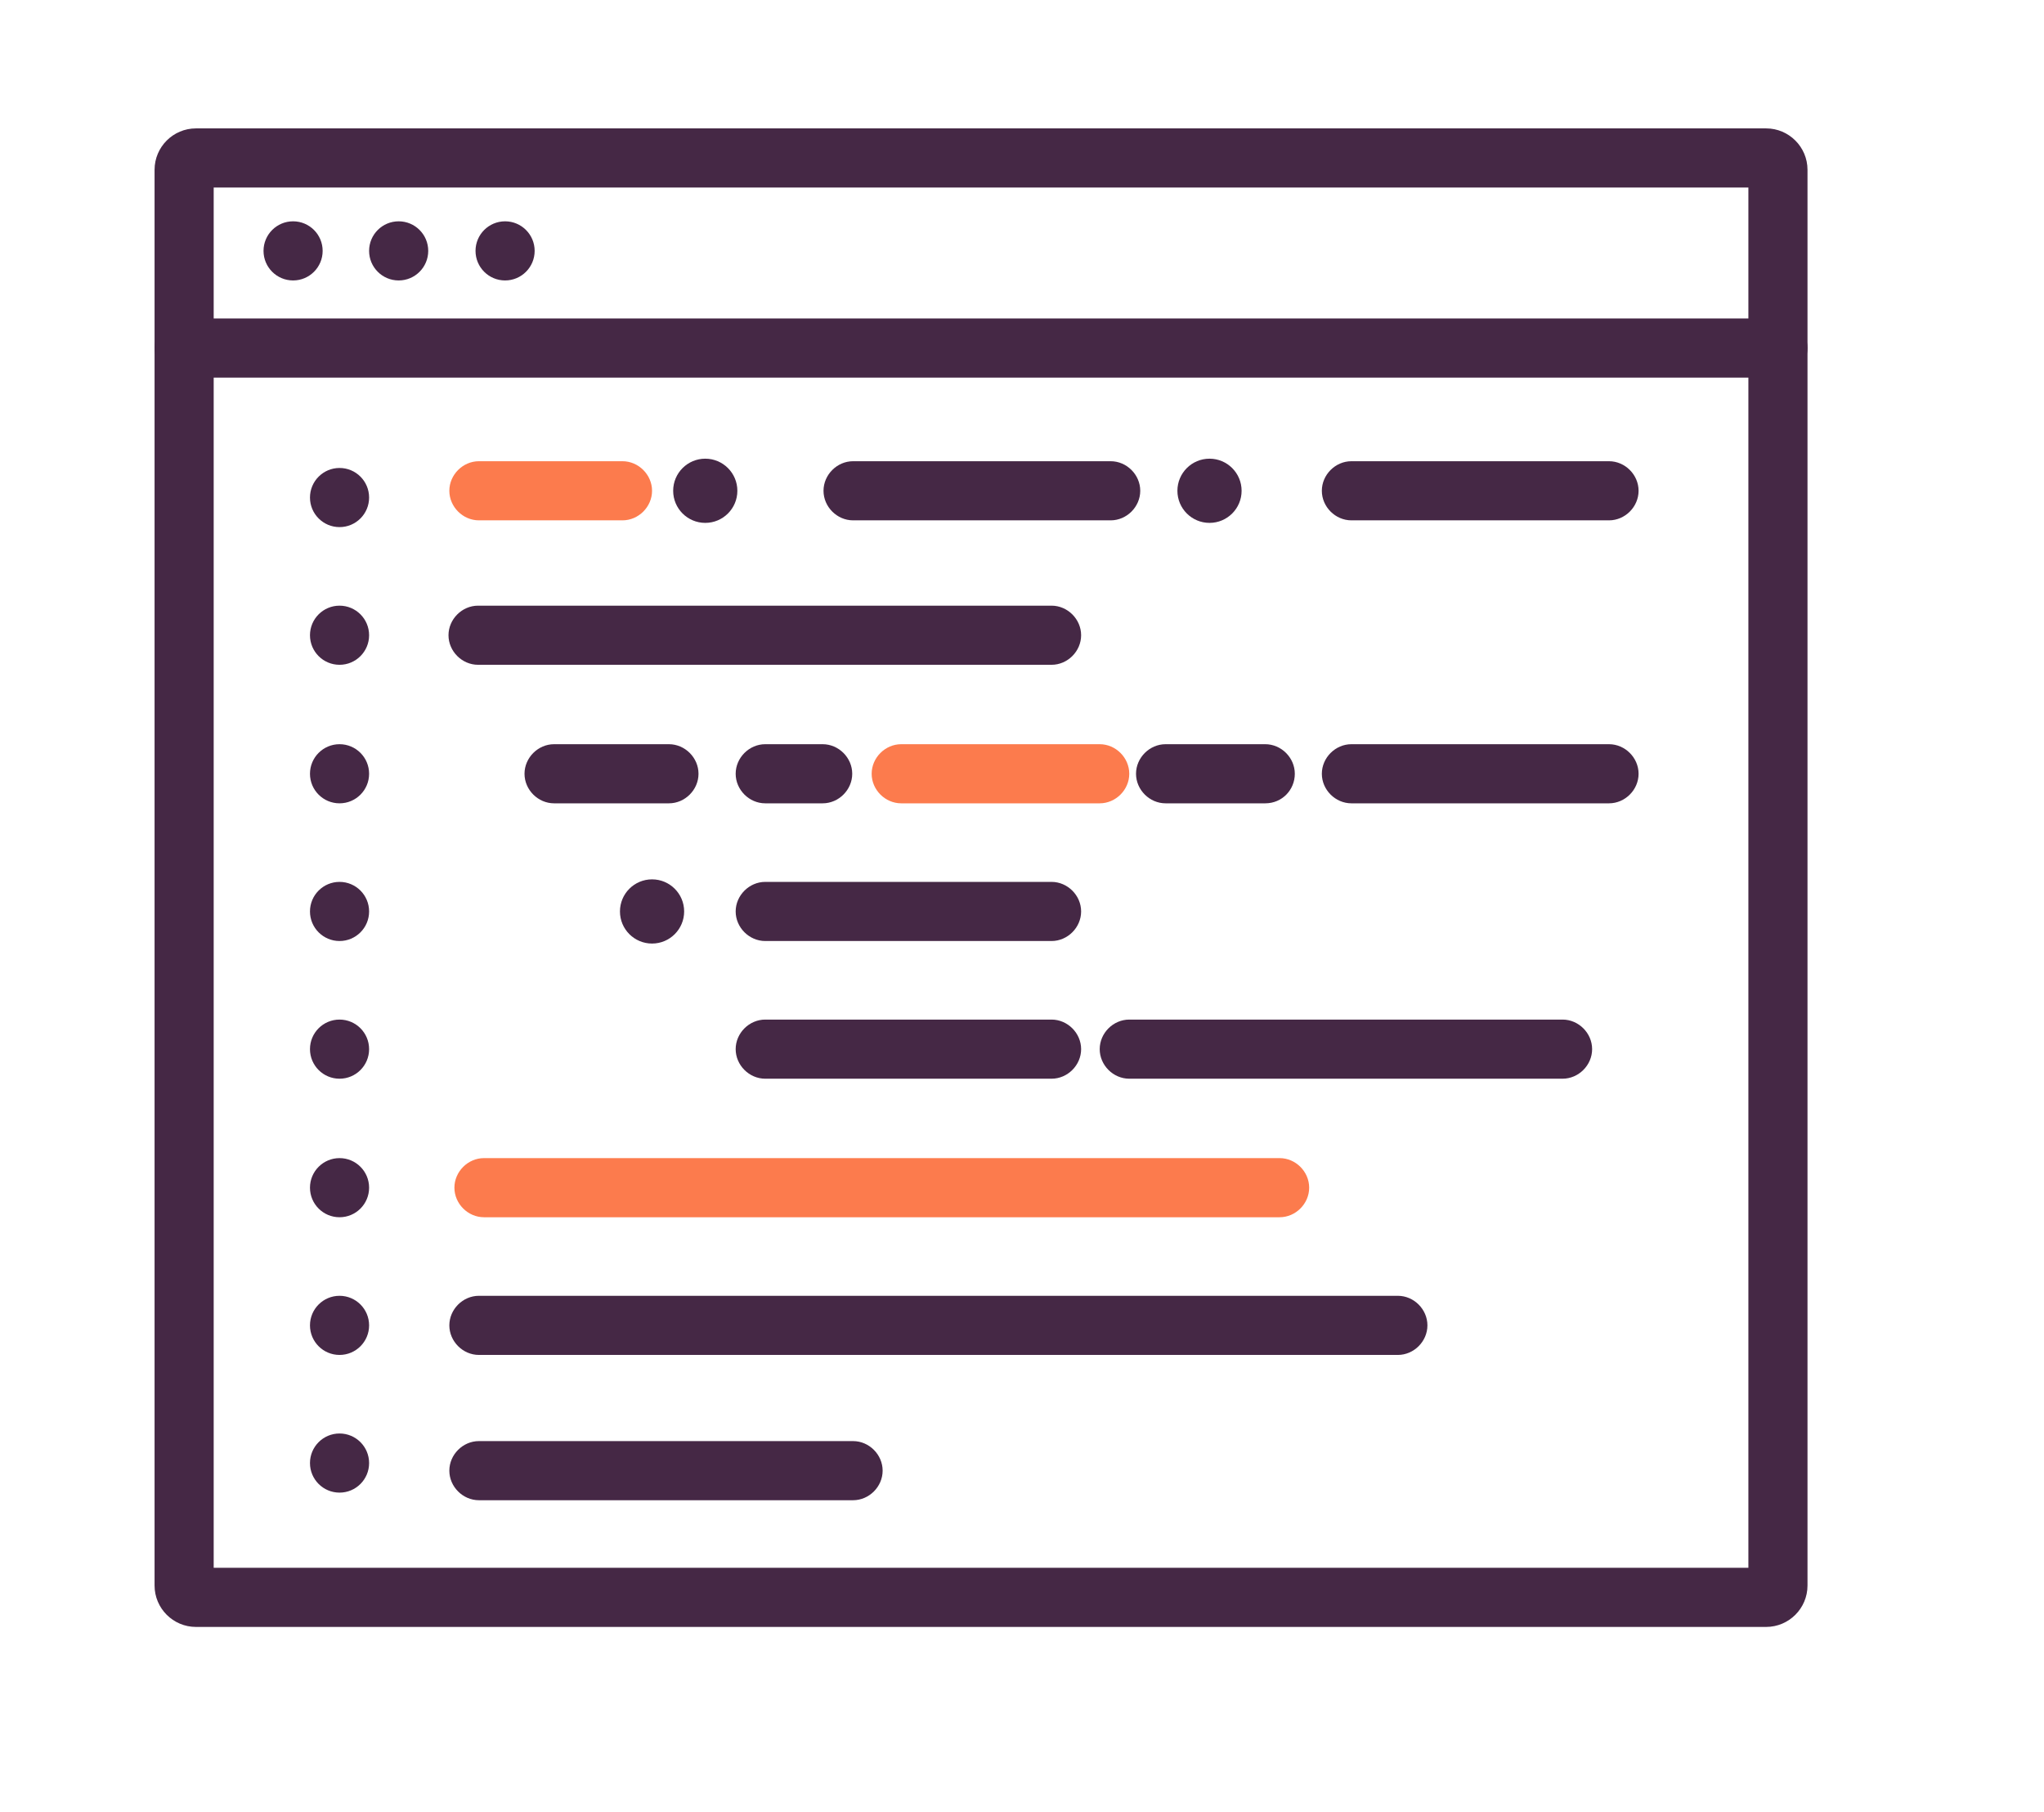
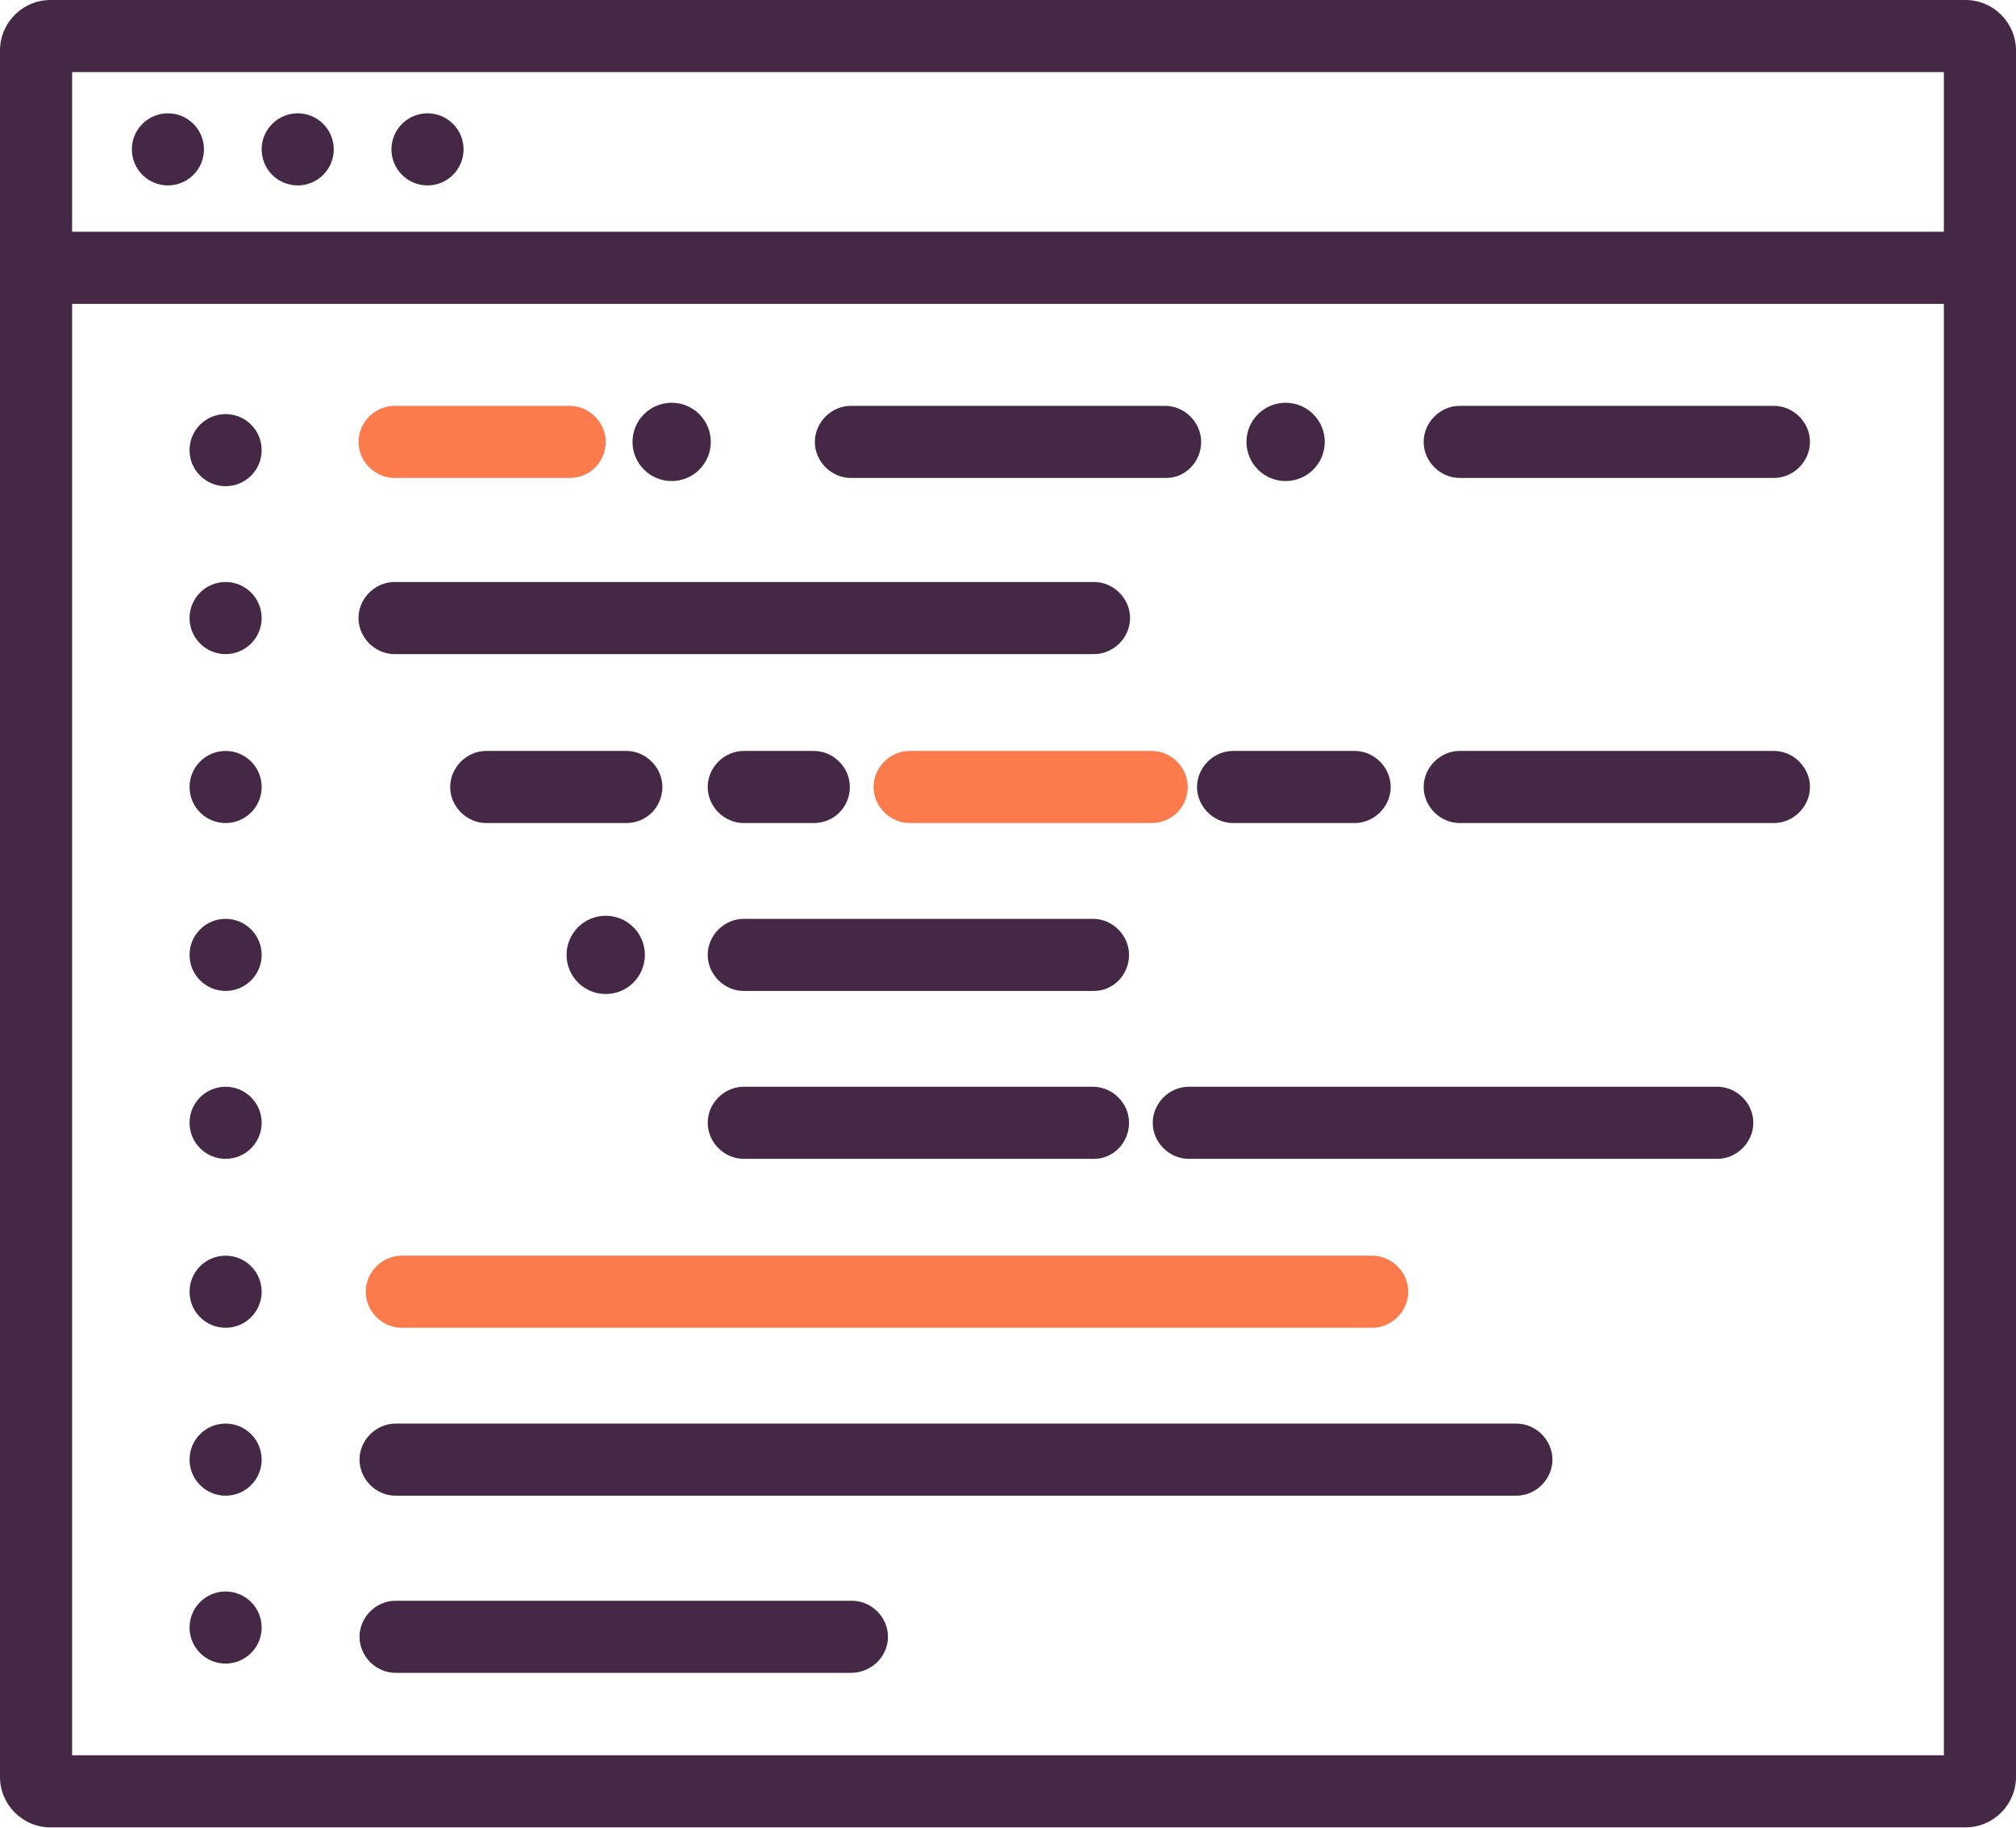
- <svg xmlns="http://www.w3.org/2000/svg" version="1.1" id="Layer_1" x="0px" y="0px" viewBox="0 0 242 214.5" enable-background="new 0 0 242 214.5" xml:space="preserve">
+ <svg xmlns="http://www.w3.org/2000/svg" version="1.1" id="Layer_1" x="0px" y="0px" viewBox="0 0 195.7 177.4" enable-background="new 0 0 195.7 177.4" xml:space="preserve">
  <g>
-     <path fill="#452845" d="M209.1,192.6H23.2c-2.7,0-4.9-2.2-4.9-4.9V20.1c0-2.7,2.2-4.9,4.9-4.9h185.9c2.7,0,4.9,2.2,4.9,4.9v167.6   C214,190.4,211.8,192.6,209.1,192.6z M25.3,185.6H207V22.2H25.3V185.6z" />
+     <path fill="#452845" d="M190.8,177.4H4.9c-2.7,0-4.9-2.2-4.9-4.9V4.9C0,2.2,2.2,0,4.9,0h185.9c2.7,0,4.9,2.2,4.9,4.9v167.6   C195.7,175.2,193.5,177.4,190.8,177.4z M7,170.4h181.7V7H7V170.4z" />
  </g>
  <g>
-     <path fill="#452845" d="M210.5,44.7H21.8c-1.9,0-3.5-1.6-3.5-3.5s1.6-3.5,3.5-3.5h188.7c1.9,0,3.5,1.6,3.5,3.5   S212.4,44.7,210.5,44.7z" />
+     <path fill="#452845" d="M192.2,29.5H3.5C1.6,29.5,0,27.9,0,26s1.6-3.5,3.5-3.5h188.7c1.9,0,3.5,1.6,3.5,3.5S194.1,29.5,192.2,29.5z   " />
  </g>
  <g>
-     <path fill="#FC7B4D" d="M73.7,61.6h-17c-1.9,0-3.5-1.6-3.5-3.5s1.6-3.5,3.5-3.5h17c1.9,0,3.5,1.6,3.5,3.5S75.6,61.6,73.7,61.6z" />
+     <path fill="#FC7B4D" d="M55.3,46.4h-17c-1.9,0-3.5-1.6-3.5-3.5s1.6-3.5,3.5-3.5h17c1.9,0,3.5,1.6,3.5,3.5S57.3,46.4,55.3,46.4z" />
  </g>
  <g>
-     <path fill="#FC7B4D" d="M130.2,95.1h-23.5c-1.9,0-3.5-1.6-3.5-3.5s1.6-3.5,3.5-3.5h23.5c1.9,0,3.5,1.6,3.5,3.5   S132.1,95.1,130.2,95.1z" />
+     <path fill="#FC7B4D" d="M111.8,79.9H88.3c-1.9,0-3.5-1.6-3.5-3.5s1.6-3.5,3.5-3.5h23.5c1.9,0,3.5,1.6,3.5,3.5   S113.8,79.9,111.8,79.9z" />
  </g>
  <g>
-     <path fill="#FC7B4D" d="M151.5,144.1H57.3c-1.9,0-3.5-1.6-3.5-3.5s1.6-3.5,3.5-3.5h94.2c1.9,0,3.5,1.6,3.5,3.5   S153.4,144.1,151.5,144.1z" />
+     <path fill="#FC7B4D" d="M133.2,128.9H39c-1.9,0-3.5-1.6-3.5-3.5s1.6-3.5,3.5-3.5h94.2c1.9,0,3.5,1.6,3.5,3.5   S135.1,128.9,133.2,128.9z" />
  </g>
  <g>
-     <path fill="#452845" d="M131.5,61.6H101c-1.9,0-3.5-1.6-3.5-3.5s1.6-3.5,3.5-3.5h30.5c1.9,0,3.5,1.6,3.5,3.5S133.4,61.6,131.5,61.6   z" />
+     <path fill="#452845" d="M113.2,46.4H82.6c-1.9,0-3.5-1.6-3.5-3.5s1.6-3.5,3.5-3.5h30.5c1.9,0,3.5,1.6,3.5,3.5   S115.1,46.4,113.2,46.4z" />
  </g>
  <g>
-     <path fill="#452845" d="M79.2,95.1H65.6c-1.9,0-3.5-1.6-3.5-3.5s1.6-3.5,3.5-3.5h13.6c1.9,0,3.5,1.6,3.5,3.5S81.1,95.1,79.2,95.1z" />
+     <path fill="#452845" d="M60.8,79.9H47.2c-1.9,0-3.5-1.6-3.5-3.5s1.6-3.5,3.5-3.5h13.6c1.9,0,3.5,1.6,3.5,3.5S62.8,79.9,60.8,79.9z" />
  </g>
  <g>
-     <path fill="#452845" d="M124.5,111.4H90.6c-1.9,0-3.5-1.6-3.5-3.5s1.6-3.5,3.5-3.5h33.9c1.9,0,3.5,1.6,3.5,3.5   S126.4,111.4,124.5,111.4z" />
+     <path fill="#452845" d="M106.2,96.2H72.2c-1.9,0-3.5-1.6-3.5-3.5s1.6-3.5,3.5-3.5h33.9c1.9,0,3.5,1.6,3.5,3.5   S108.1,96.2,106.2,96.2z" />
  </g>
  <g>
-     <path fill="#452845" d="M101,177.6H56.7c-1.9,0-3.5-1.6-3.5-3.5s1.6-3.5,3.5-3.5H101c1.9,0,3.5,1.6,3.5,3.5S102.9,177.6,101,177.6z   " />
+     <path fill="#452845" d="M82.6,162.4H38.4c-1.9,0-3.5-1.6-3.5-3.5s1.6-3.5,3.5-3.5h44.3c1.9,0,3.5,1.6,3.5,3.5   S84.6,162.4,82.6,162.4z" />
  </g>
  <g>
-     <path fill="#452845" d="M124.5,127.7H90.6c-1.9,0-3.5-1.6-3.5-3.5s1.6-3.5,3.5-3.5h33.9c1.9,0,3.5,1.6,3.5,3.5   S126.4,127.7,124.5,127.7z" />
+     <path fill="#452845" d="M106.2,112.5H72.2c-1.9,0-3.5-1.6-3.5-3.5s1.6-3.5,3.5-3.5h33.9c1.9,0,3.5,1.6,3.5,3.5   S108.1,112.5,106.2,112.5z" />
  </g>
  <g>
-     <path fill="#452845" d="M185,127.7h-51.3c-1.9,0-3.5-1.6-3.5-3.5s1.6-3.5,3.5-3.5H185c1.9,0,3.5,1.6,3.5,3.5S186.9,127.7,185,127.7   z" />
+     <path fill="#452845" d="M166.7,112.5h-51.3c-1.9,0-3.5-1.6-3.5-3.5s1.6-3.5,3.5-3.5h51.3c1.9,0,3.5,1.6,3.5,3.5   S168.6,112.5,166.7,112.5z" />
  </g>
  <g>
-     <path fill="#452845" d="M165.5,160.4H56.7c-1.9,0-3.5-1.6-3.5-3.5s1.6-3.5,3.5-3.5h108.8c1.9,0,3.5,1.6,3.5,3.5   S167.4,160.4,165.5,160.4z" />
+     <path fill="#452845" d="M147.2,145.2H38.4c-1.9,0-3.5-1.6-3.5-3.5s1.6-3.5,3.5-3.5h108.8c1.9,0,3.5,1.6,3.5,3.5   S149.1,145.2,147.2,145.2z" />
  </g>
  <g>
-     <path fill="#452845" d="M190.5,95.1H160c-1.9,0-3.5-1.6-3.5-3.5s1.6-3.5,3.5-3.5h30.5c1.9,0,3.5,1.6,3.5,3.5S192.4,95.1,190.5,95.1   z" />
+     <path fill="#452845" d="M172.2,79.9h-30.5c-1.9,0-3.5-1.6-3.5-3.5s1.6-3.5,3.5-3.5h30.5c1.9,0,3.5,1.6,3.5,3.5   S174.1,79.9,172.2,79.9z" />
  </g>
  <g>
-     <path fill="#452845" d="M97.4,95.1h-6.8c-1.9,0-3.5-1.6-3.5-3.5s1.6-3.5,3.5-3.5h6.8c1.9,0,3.5,1.6,3.5,3.5S99.3,95.1,97.4,95.1z" />
+     <path fill="#452845" d="M79,79.9h-6.8c-1.9,0-3.5-1.6-3.5-3.5s1.6-3.5,3.5-3.5H79c1.9,0,3.5,1.6,3.5,3.5S81,79.9,79,79.9z" />
  </g>
  <g>
-     <path fill="#452845" d="M149.8,95.1h-11.8c-1.9,0-3.5-1.6-3.5-3.5s1.6-3.5,3.5-3.5h11.8c1.9,0,3.5,1.6,3.5,3.5   S151.8,95.1,149.8,95.1z" />
+     <path fill="#452845" d="M131.5,79.9h-11.8c-1.9,0-3.5-1.6-3.5-3.5s1.6-3.5,3.5-3.5h11.8c1.9,0,3.5,1.6,3.5,3.5   S133.4,79.9,131.5,79.9z" />
  </g>
  <g>
-     <path fill="#452845" d="M124.5,78.7H56.6c-1.9,0-3.5-1.6-3.5-3.5s1.6-3.5,3.5-3.5h67.9c1.9,0,3.5,1.6,3.5,3.5   S126.4,78.7,124.5,78.7z" />
+     <path fill="#452845" d="M106.2,63.5H38.3c-1.9,0-3.5-1.6-3.5-3.5s1.6-3.5,3.5-3.5h67.9c1.9,0,3.5,1.6,3.5,3.5   S108.1,63.5,106.2,63.5z" />
  </g>
  <g>
-     <path fill="#452845" d="M190.5,61.6H160c-1.9,0-3.5-1.6-3.5-3.5s1.6-3.5,3.5-3.5h30.5c1.9,0,3.5,1.6,3.5,3.5S192.4,61.6,190.5,61.6   z" />
+     <path fill="#452845" d="M172.2,46.4h-30.5c-1.9,0-3.5-1.6-3.5-3.5s1.6-3.5,3.5-3.5h30.5c1.9,0,3.5,1.6,3.5,3.5   S174.1,46.4,172.2,46.4z" />
  </g>
  <g>
-     <circle fill="#452845" cx="34.7" cy="29.7" r="3.5" />
+     <circle fill="#452845" cx="16.3" cy="14.5" r="3.5" />
  </g>
  <g>
-     <circle fill="#452845" cx="40.2" cy="58.9" r="3.5" />
+     <circle fill="#452845" cx="21.9" cy="43.7" r="3.5" />
  </g>
  <g>
-     <circle fill="#452845" cx="40.2" cy="75.2" r="3.5" />
+     <circle fill="#452845" cx="21.9" cy="60" r="3.5" />
  </g>
  <g>
-     <circle fill="#452845" cx="40.2" cy="91.6" r="3.5" />
+     <circle fill="#452845" cx="21.9" cy="76.4" r="3.5" />
  </g>
  <g>
-     <circle fill="#452845" cx="40.2" cy="107.9" r="3.5" />
+     <circle fill="#452845" cx="21.9" cy="92.7" r="3.5" />
  </g>
  <g>
-     <circle fill="#452845" cx="40.2" cy="124.2" r="3.5" />
+     <circle fill="#452845" cx="21.9" cy="109" r="3.5" />
  </g>
  <g>
-     <circle fill="#452845" cx="40.2" cy="140.6" r="3.5" />
+     <circle fill="#452845" cx="21.9" cy="125.4" r="3.5" />
  </g>
  <g>
-     <circle fill="#452845" cx="40.2" cy="156.9" r="3.5" />
+     <circle fill="#452845" cx="21.9" cy="141.7" r="3.5" />
  </g>
  <g>
-     <circle fill="#452845" cx="40.2" cy="173.2" r="3.5" />
+     <circle fill="#452845" cx="21.9" cy="158" r="3.5" />
  </g>
  <g>
-     <circle fill="#452845" cx="47.2" cy="29.7" r="3.5" />
+     <circle fill="#452845" cx="28.9" cy="14.5" r="3.5" />
  </g>
  <g>
-     <circle fill="#452845" cx="59.8" cy="29.7" r="3.5" />
+     <circle fill="#452845" cx="41.5" cy="14.5" r="3.5" />
  </g>
  <g>
-     <circle fill="#452845" cx="83.5" cy="58.1" r="3.8" />
+     <circle fill="#452845" cx="65.2" cy="42.9" r="3.8" />
  </g>
  <g>
-     <circle fill="#452845" cx="77.2" cy="107.9" r="3.8" />
+     <circle fill="#452845" cx="58.8" cy="92.7" r="3.8" />
  </g>
  <g>
-     <circle fill="#452845" cx="143.2" cy="58.1" r="3.8" />
+     <circle fill="#452845" cx="124.8" cy="42.9" r="3.8" />
  </g>
</svg>
